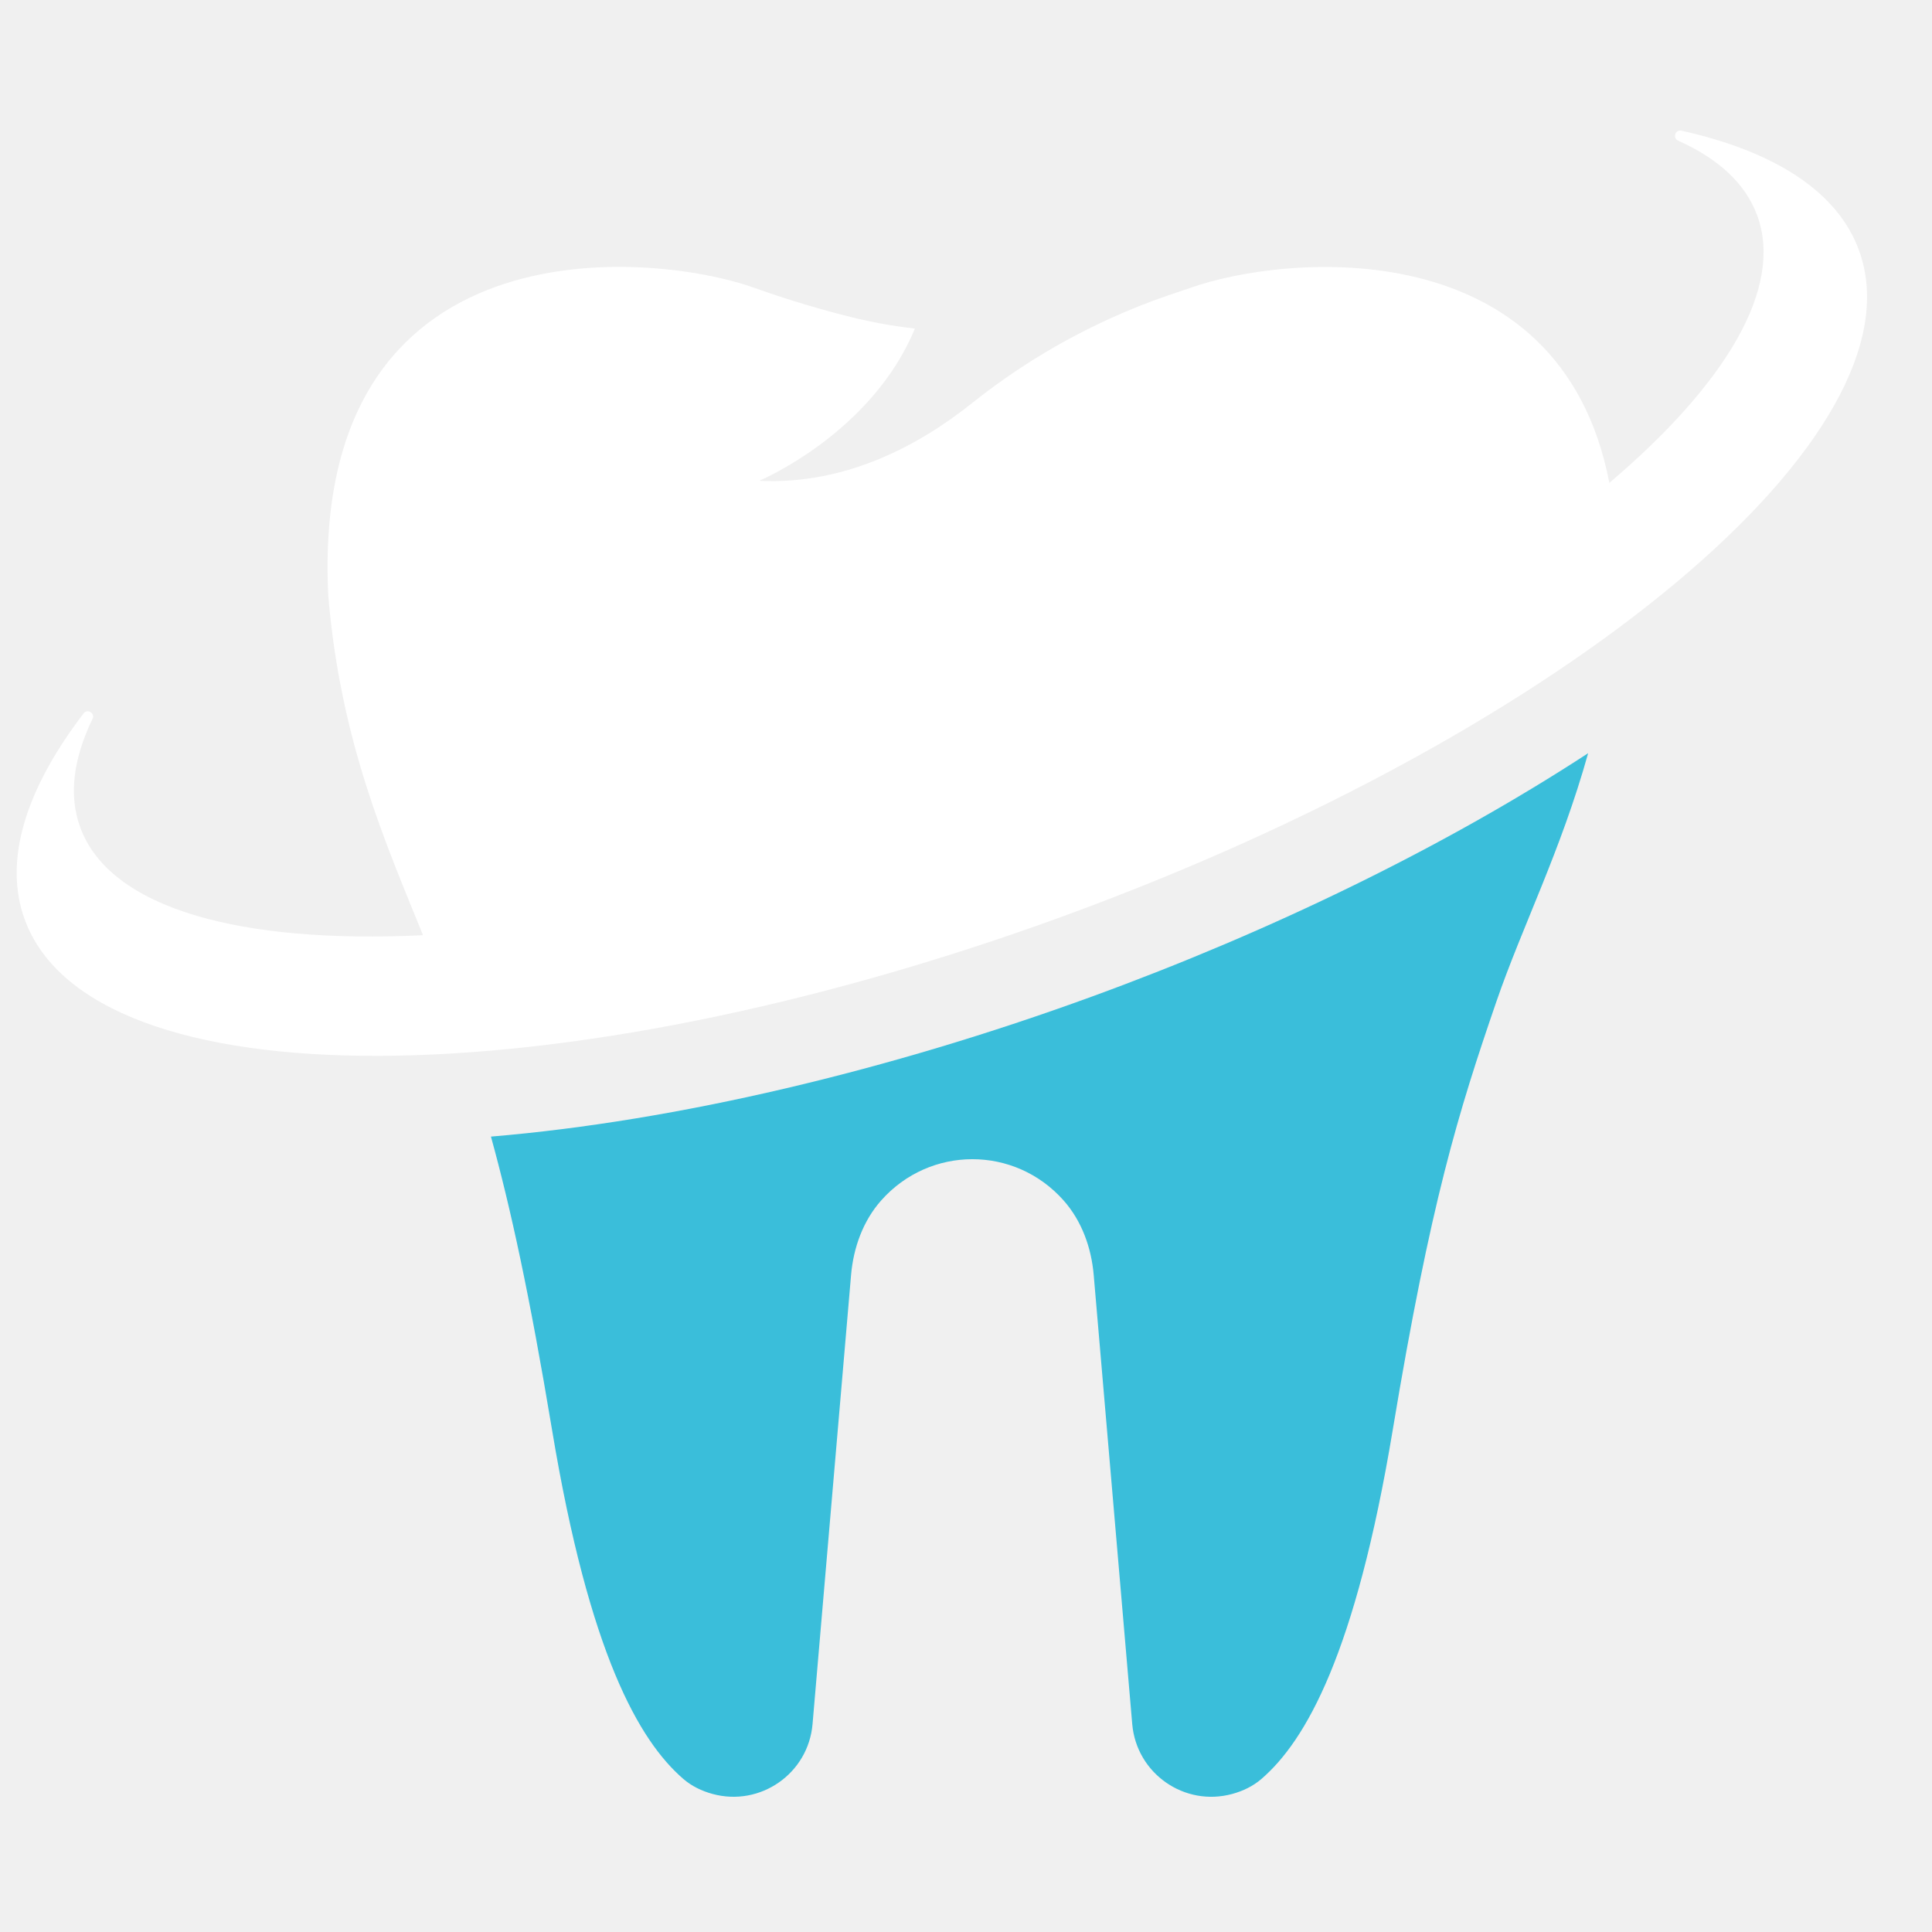
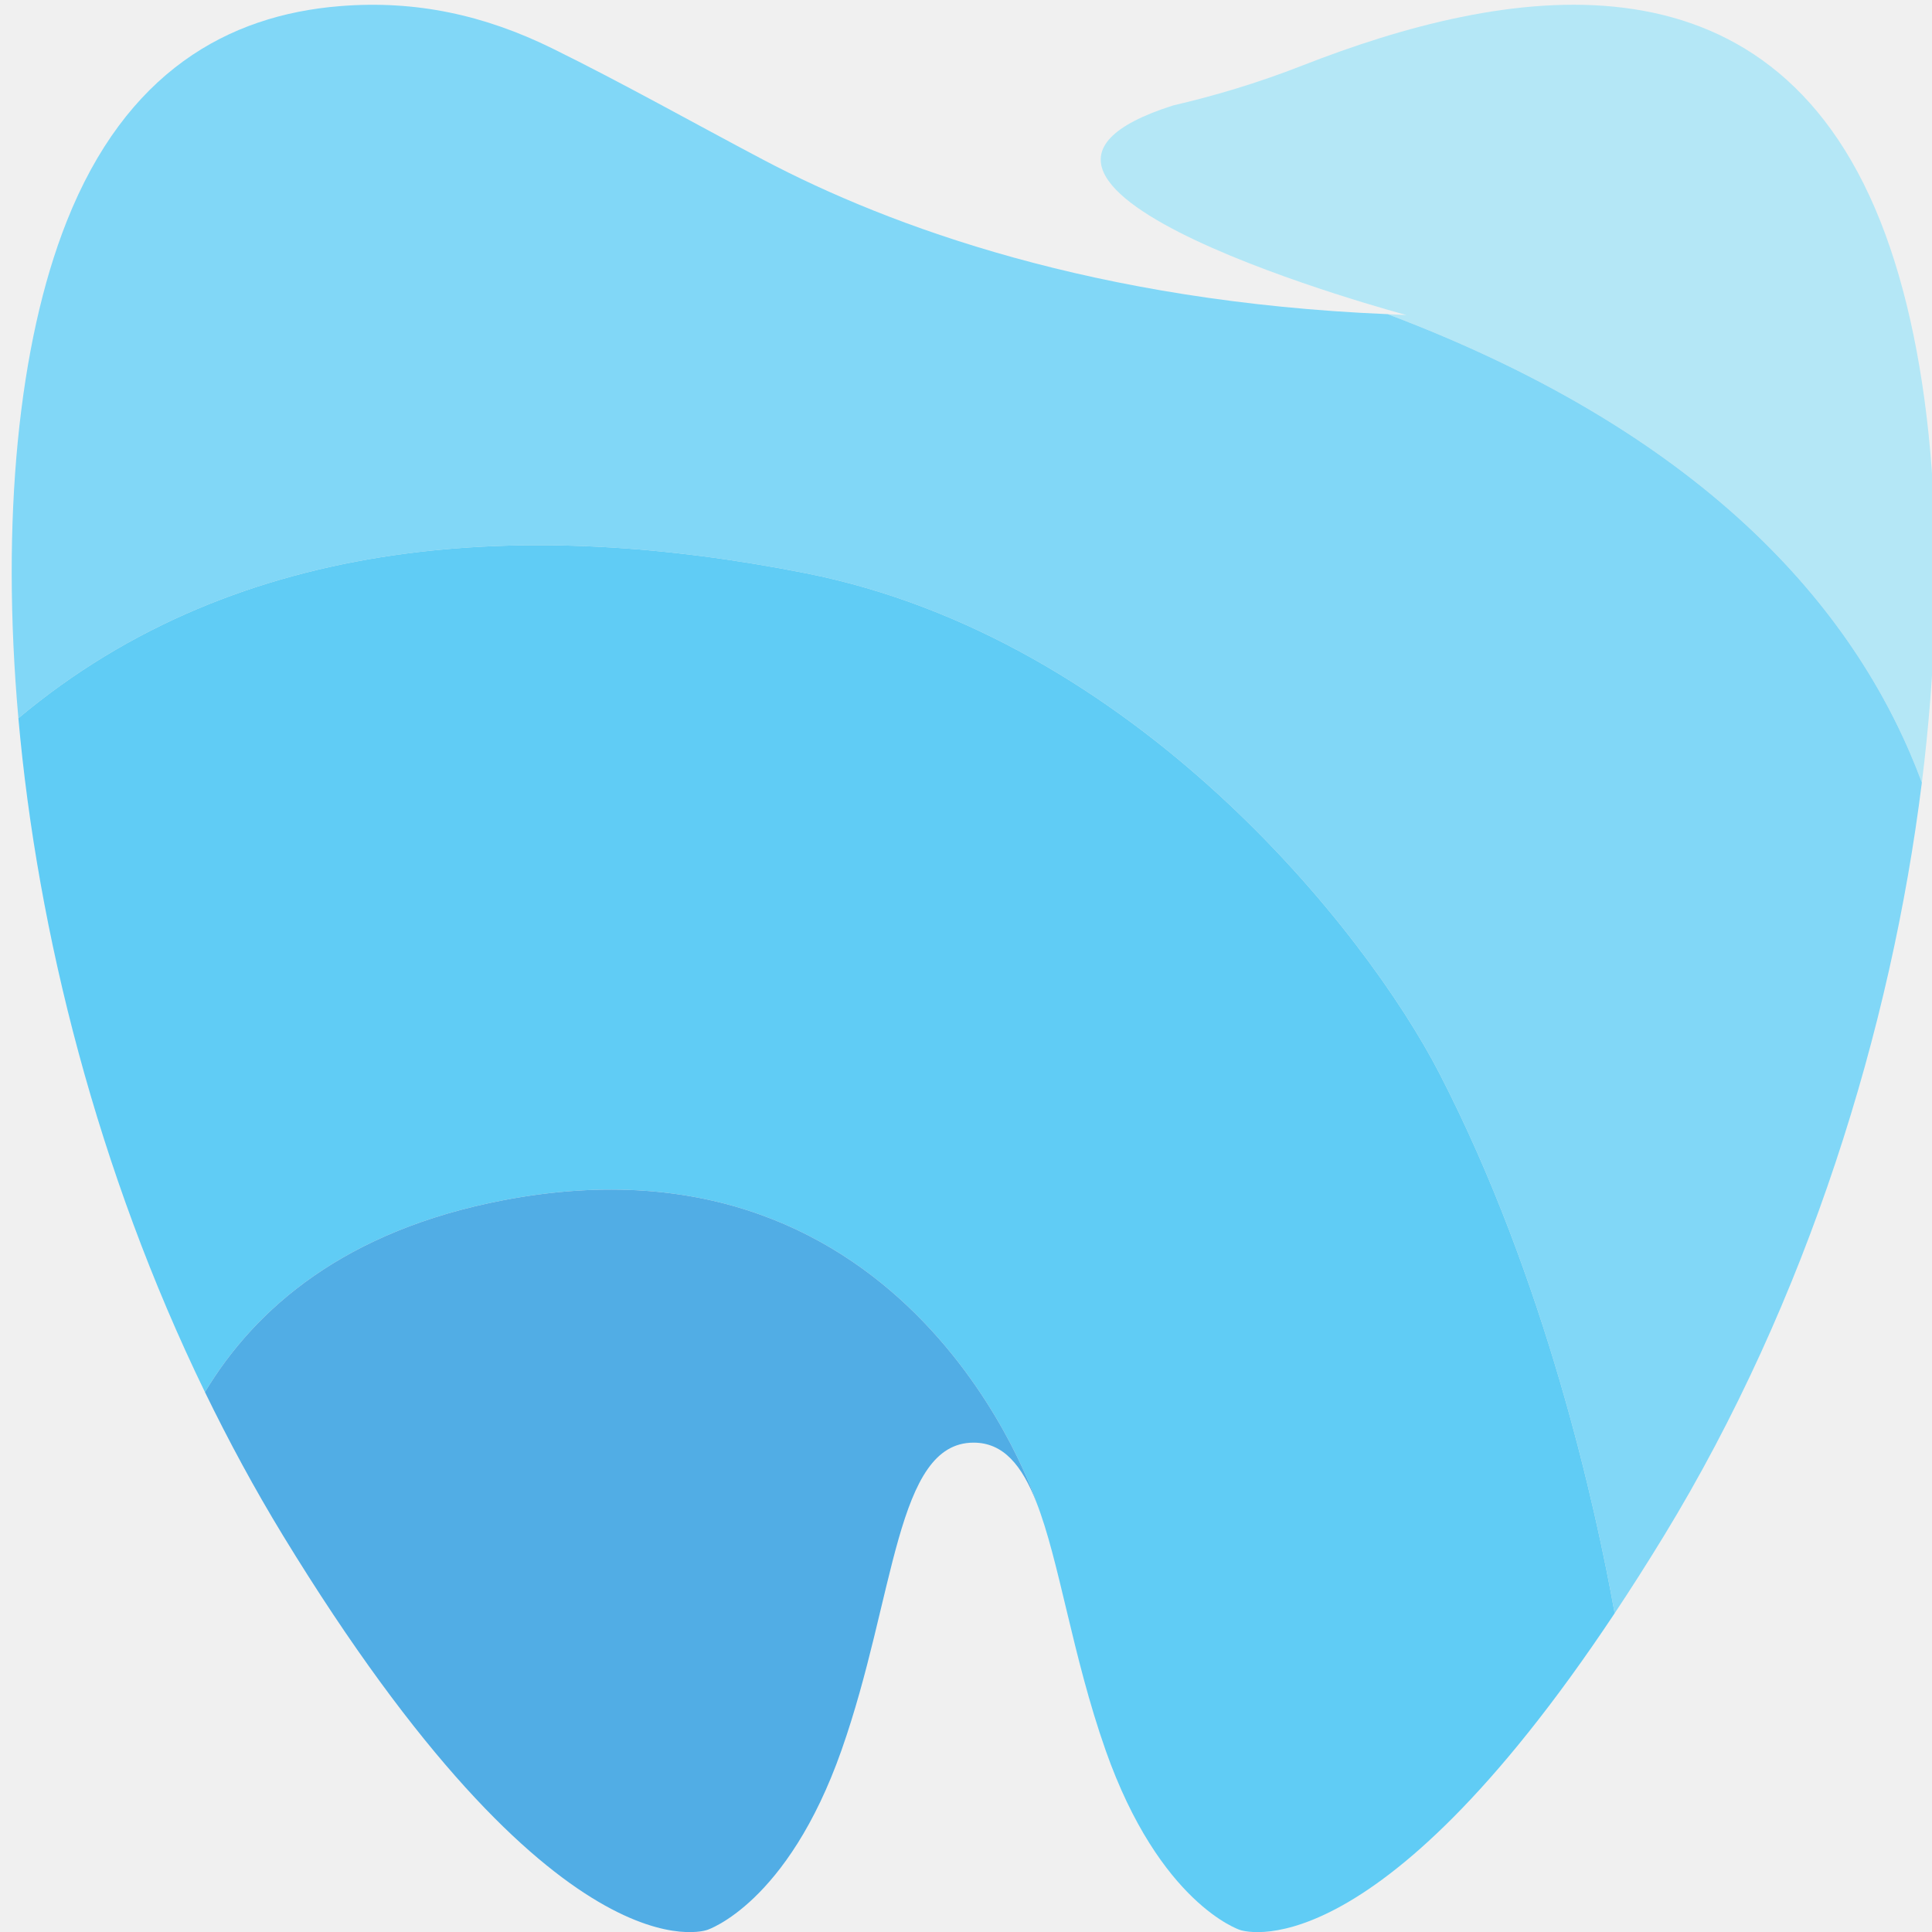
<svg xmlns="http://www.w3.org/2000/svg" width="500" zoomAndPan="magnify" viewBox="0 0 375 375" height="500" preserveAspectRatio="xMidYMid meet" version="1.0">
-   <path fill="#3abeda" d="M 95.293 220.613 C 99.109 234.461 102.781 251.254 107.16 277.586 C 114.375 320.988 124.027 337.852 132.633 345.289 C 134.258 346.695 136.227 347.637 138.301 348.203 C 147.586 350.734 156.895 344.238 157.715 334.641 L 165.191 247.484 C 165.648 242.184 167.508 236.988 171.035 233.008 C 180.508 222.328 196.973 222.328 206.445 233.008 C 209.973 236.988 211.836 242.184 212.289 247.484 L 219.766 334.641 C 220.59 344.238 229.902 350.742 239.18 348.203 C 241.254 347.641 243.223 346.695 244.848 345.289 C 253.457 337.859 263.105 320.988 270.324 277.586 C 277.68 233.34 283.039 215.949 290.453 194.395 C 295.461 179.836 302.984 165.102 308.258 146.195 C 280.379 164.383 246.734 180.746 211.91 193.445 C 172.652 207.766 131.523 217.578 95.293 220.613 Z M 95.293 220.613 " fill-opacity="1" fill-rule="nonzero" />
-   <path fill="#ffffff" d="M 360.836 48.609 C 356.652 37.117 344.371 29.375 326.359 25.363 C 325.164 25.098 324.605 26.801 325.727 27.305 C 333.512 30.781 338.816 35.629 341.086 41.859 C 346.207 55.922 334.965 74.539 312.375 93.727 C 302.809 44.215 249.09 49.453 231.129 55.855 C 230.535 56.062 229.883 56.285 229.191 56.512 C 214.453 61.266 200.738 68.609 188.637 78.273 C 178.695 86.215 164.348 94.164 147.367 93.32 C 147.367 93.32 169.141 84.199 177.582 63.777 C 173.395 63.297 169.238 62.559 165.129 61.531 C 159.527 60.129 153.184 58.289 146.363 55.855 C 126.086 48.633 60.18 42.781 63.715 115.574 C 66.082 143.977 74.887 163.684 82.109 181.523 C 46.508 183.234 21.309 176.34 15.562 160.566 C 13.293 154.336 14.242 147.211 17.961 139.535 C 18.496 138.434 16.977 137.484 16.23 138.461 C 5.023 153.129 0.605 166.961 4.789 178.453 C 17.738 213.996 107.938 213.738 206.258 177.883 C 304.578 142.027 373.781 84.156 360.836 48.609 Z M 360.836 48.609 " fill-opacity="1" fill-rule="nonzero" />
+   <defs>
+     <clipPath id="16e0f850da">
+       <path d="M 213.578 0.922 L 375 0.922 L 375 152 L 213.578 152 Z M 213.578 0.922 " clip-rule="nonzero" />
+     </clipPath>
+     <clipPath id="b98bcc6f1a">
+       <path d="M 3.043 105.473 L 313.465 105.473 L 313.465 375 L 3.043 375 Z M 3.043 105.473 " clip-rule="nonzero" />
+     </clipPath>
+     <clipPath id="06db9184fb">
+       <path d="M 39.156 230.781 L 201.281 230.781 L 201.281 375 L 39.156 375 Z M 39.156 230.781 " clip-rule="nonzero" />
+     </clipPath>
+   </defs>
+   <g clip-path="url(#16e0f850da)">
+     <path fill="#b4e7f6" d="M 269.34 60.977 C 270.566 61.027 271.75 61.105 272.984 61.148 C 272.984 61.148 178.871 35.992 227.703 20.465 C 235.438 18.676 243.938 16.188 252.82 12.707 C 291.473 -2.426 343.141 -12.094 364.988 42.969 C 375.391 69.195 378.438 108.492 373.031 151.895 C 361.152 119.867 332.695 84.883 269.34 60.977 " fill-opacity="1" fill-rule="nonzero" />
+   </g>
+   <path fill="#81d7f7" d="M 156.41 111.266 C 103.27 100.738 46.75 103.184 3.57 139.41 C 0.156 101.004 3.551 66.652 12.949 42.969 C 24.445 13.984 44.207 2.941 65.984 1.188 C 80.758 -0.004 94.078 2.945 107.207 9.398 C 121.055 16.215 134.504 23.812 148.152 31.012 C 172.879 44.055 212.695 58.609 269.34 60.977 C 332.695 84.883 361.152 119.867 373.031 151.895 C 367.082 199.621 350.918 252.305 322.977 298.09 C 319.695 303.469 316.5 308.477 313.402 313.137 C 309.766 292.836 300.051 248.363 279.371 208.312 C 265.012 180.5 220.055 123.875 156.41 111.266 " fill-opacity="1" fill-rule="nonzero" />
+   <g clip-path="url(#b98bcc6f1a)">
+     <path fill="#60ccf5" d="M 156.41 111.266 C 220.055 123.875 265.012 180.5 279.371 208.312 C 300.051 248.363 309.766 292.836 313.402 313.137 C 266.168 384.207 240.641 374.586 240.641 374.586 C 240.641 374.586 225.094 369.543 214.59 339.699 C 208.129 321.336 205.641 302.98 201.16 291.574 C 201.16 291.574 177.207 217.812 97.809 232.941 C 66.969 238.82 49.57 253.93 39.777 270.203 C 18.988 227.422 7.266 181.039 3.57 139.41 C 46.75 103.184 103.27 100.738 156.41 111.266 " fill-opacity="1" fill-rule="nonzero" />
+   </g>
+   <g clip-path="url(#06db9184fb)">
+     <path fill="#51ade5" d="M 97.809 232.941 C 177.207 217.812 201.16 291.574 201.16 291.574 C 198.359 284.445 194.781 280.016 188.969 280.016 C 173.844 280.016 173.844 309.859 163.34 339.699 C 152.84 369.543 137.297 374.586 137.297 374.586 C 137.297 374.586 108.309 385.516 54.957 298.09 C 49.438 289.035 44.398 279.707 39.777 270.203 C 49.57 253.93 66.969 238.82 97.809 232.941 " fill-opacity="1" fill-rule="nonzero" />
+   </g>
</svg>
